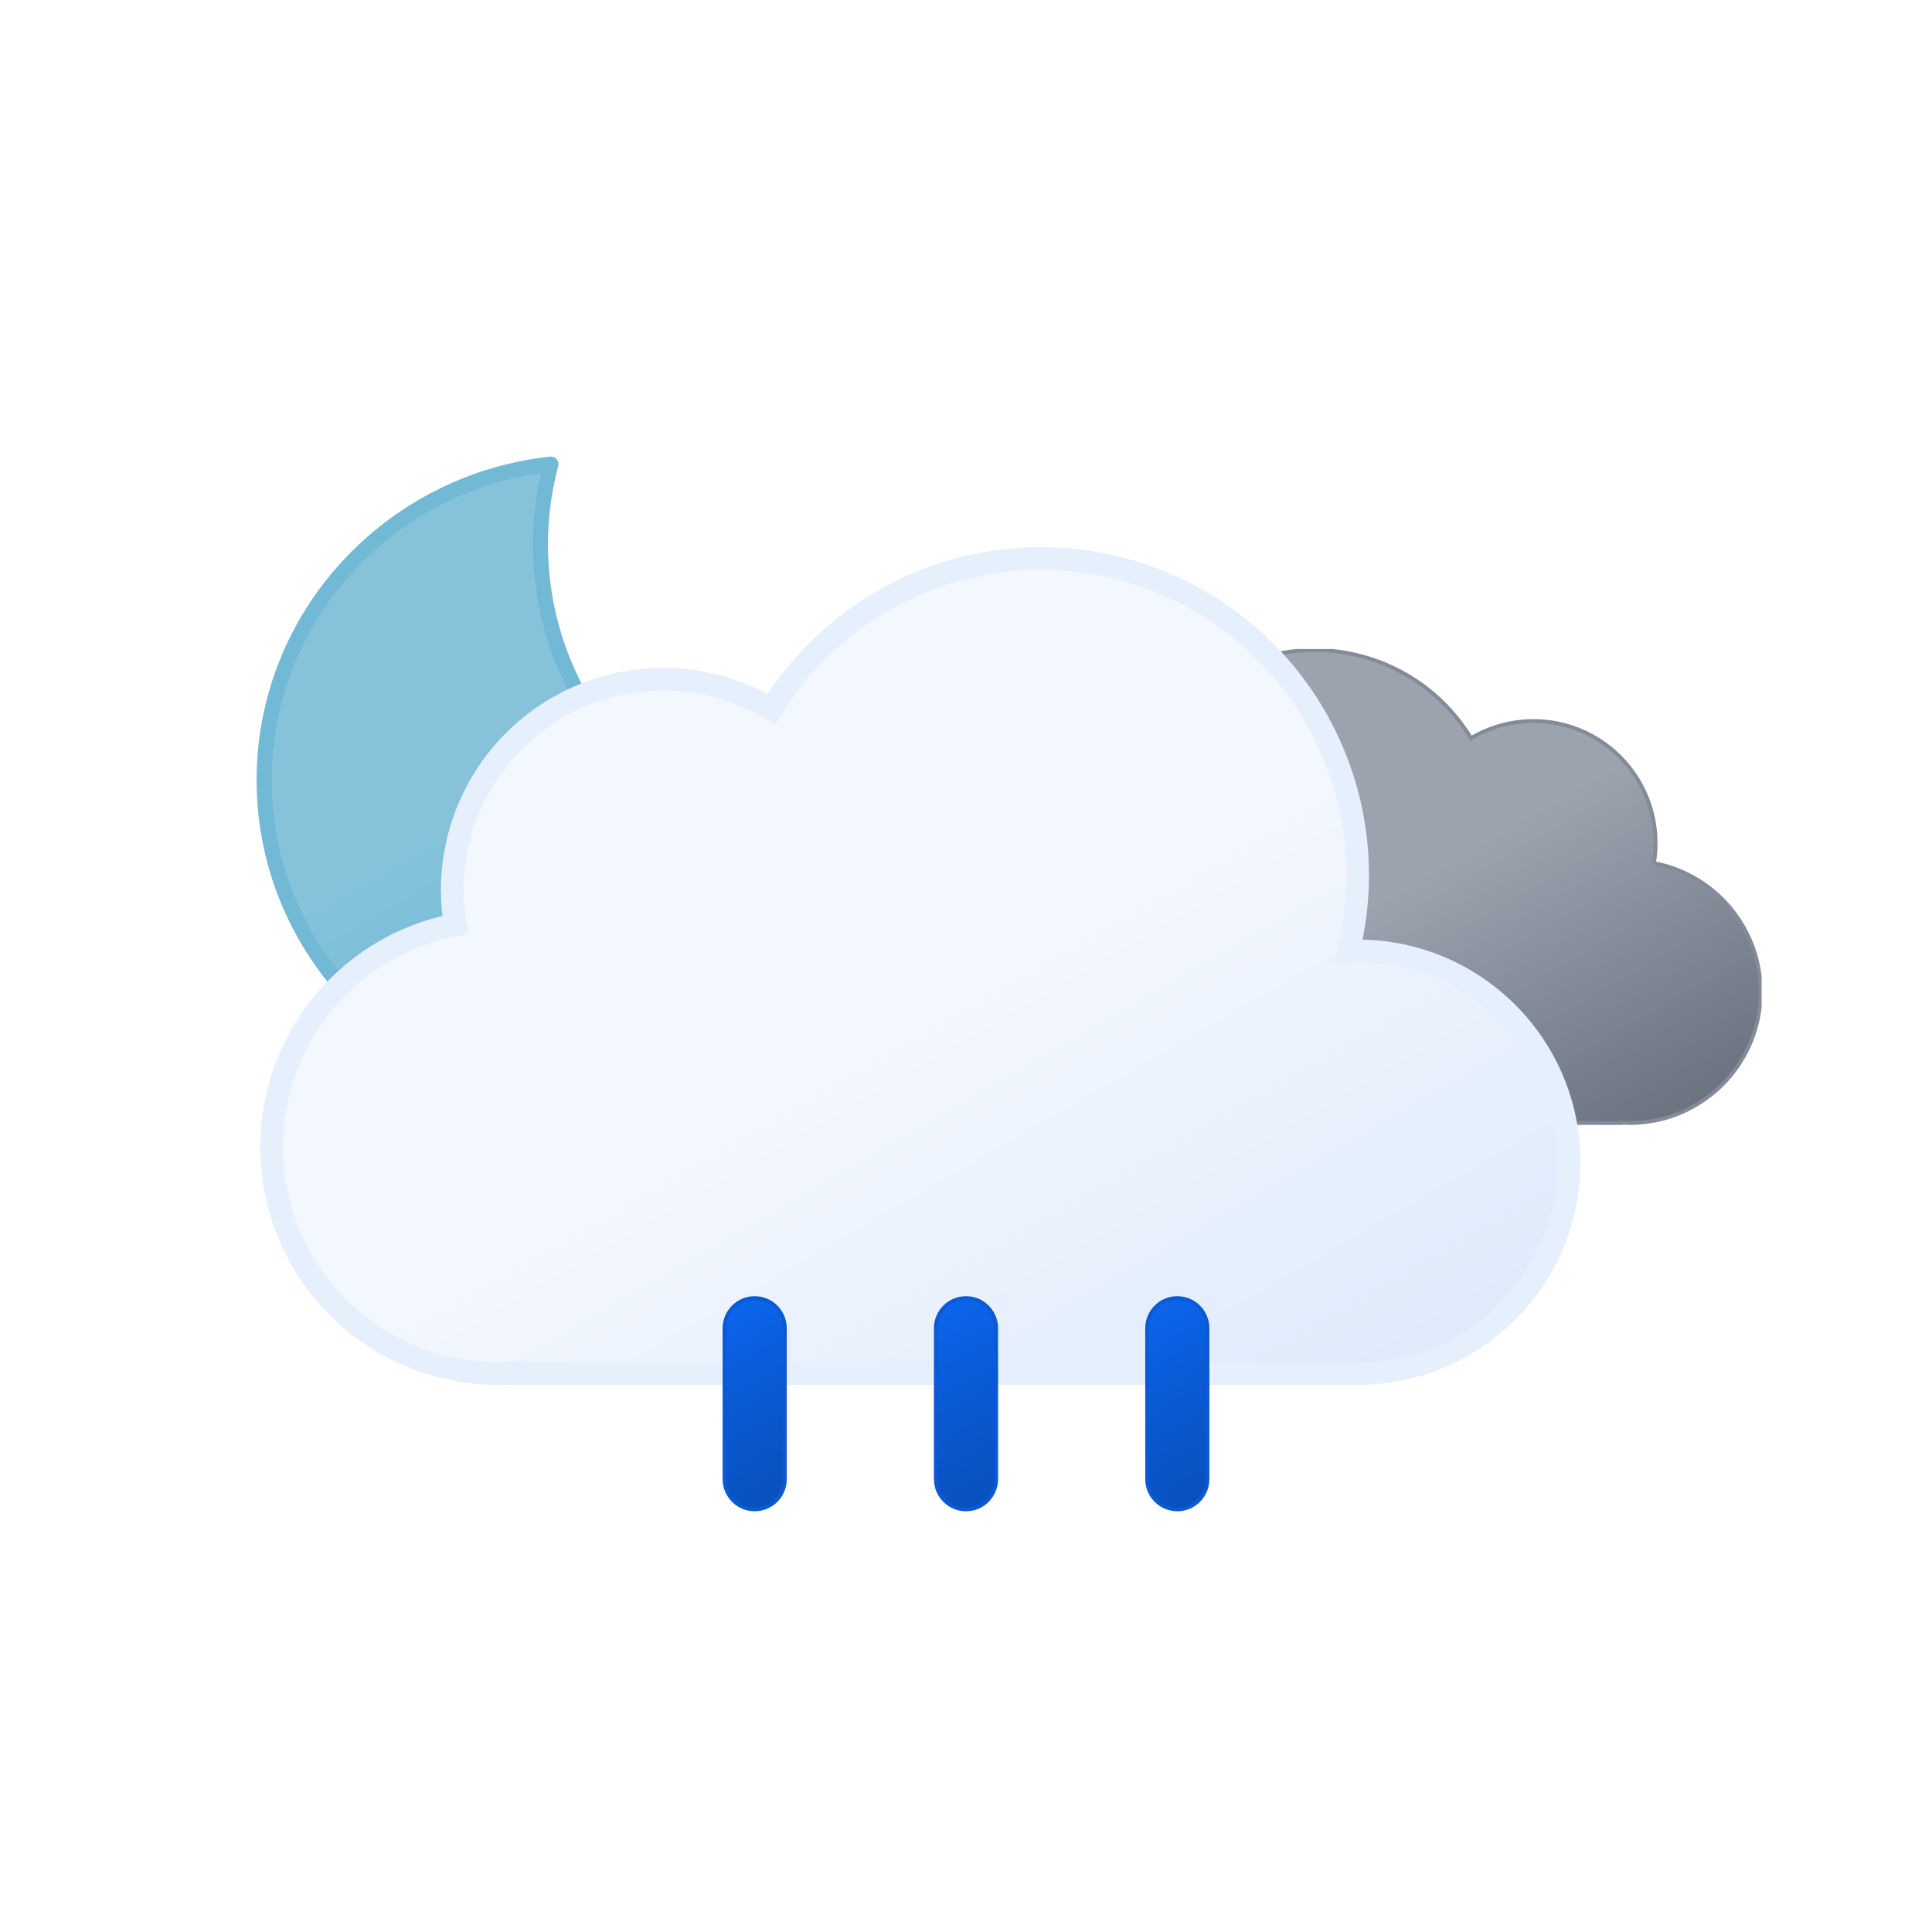
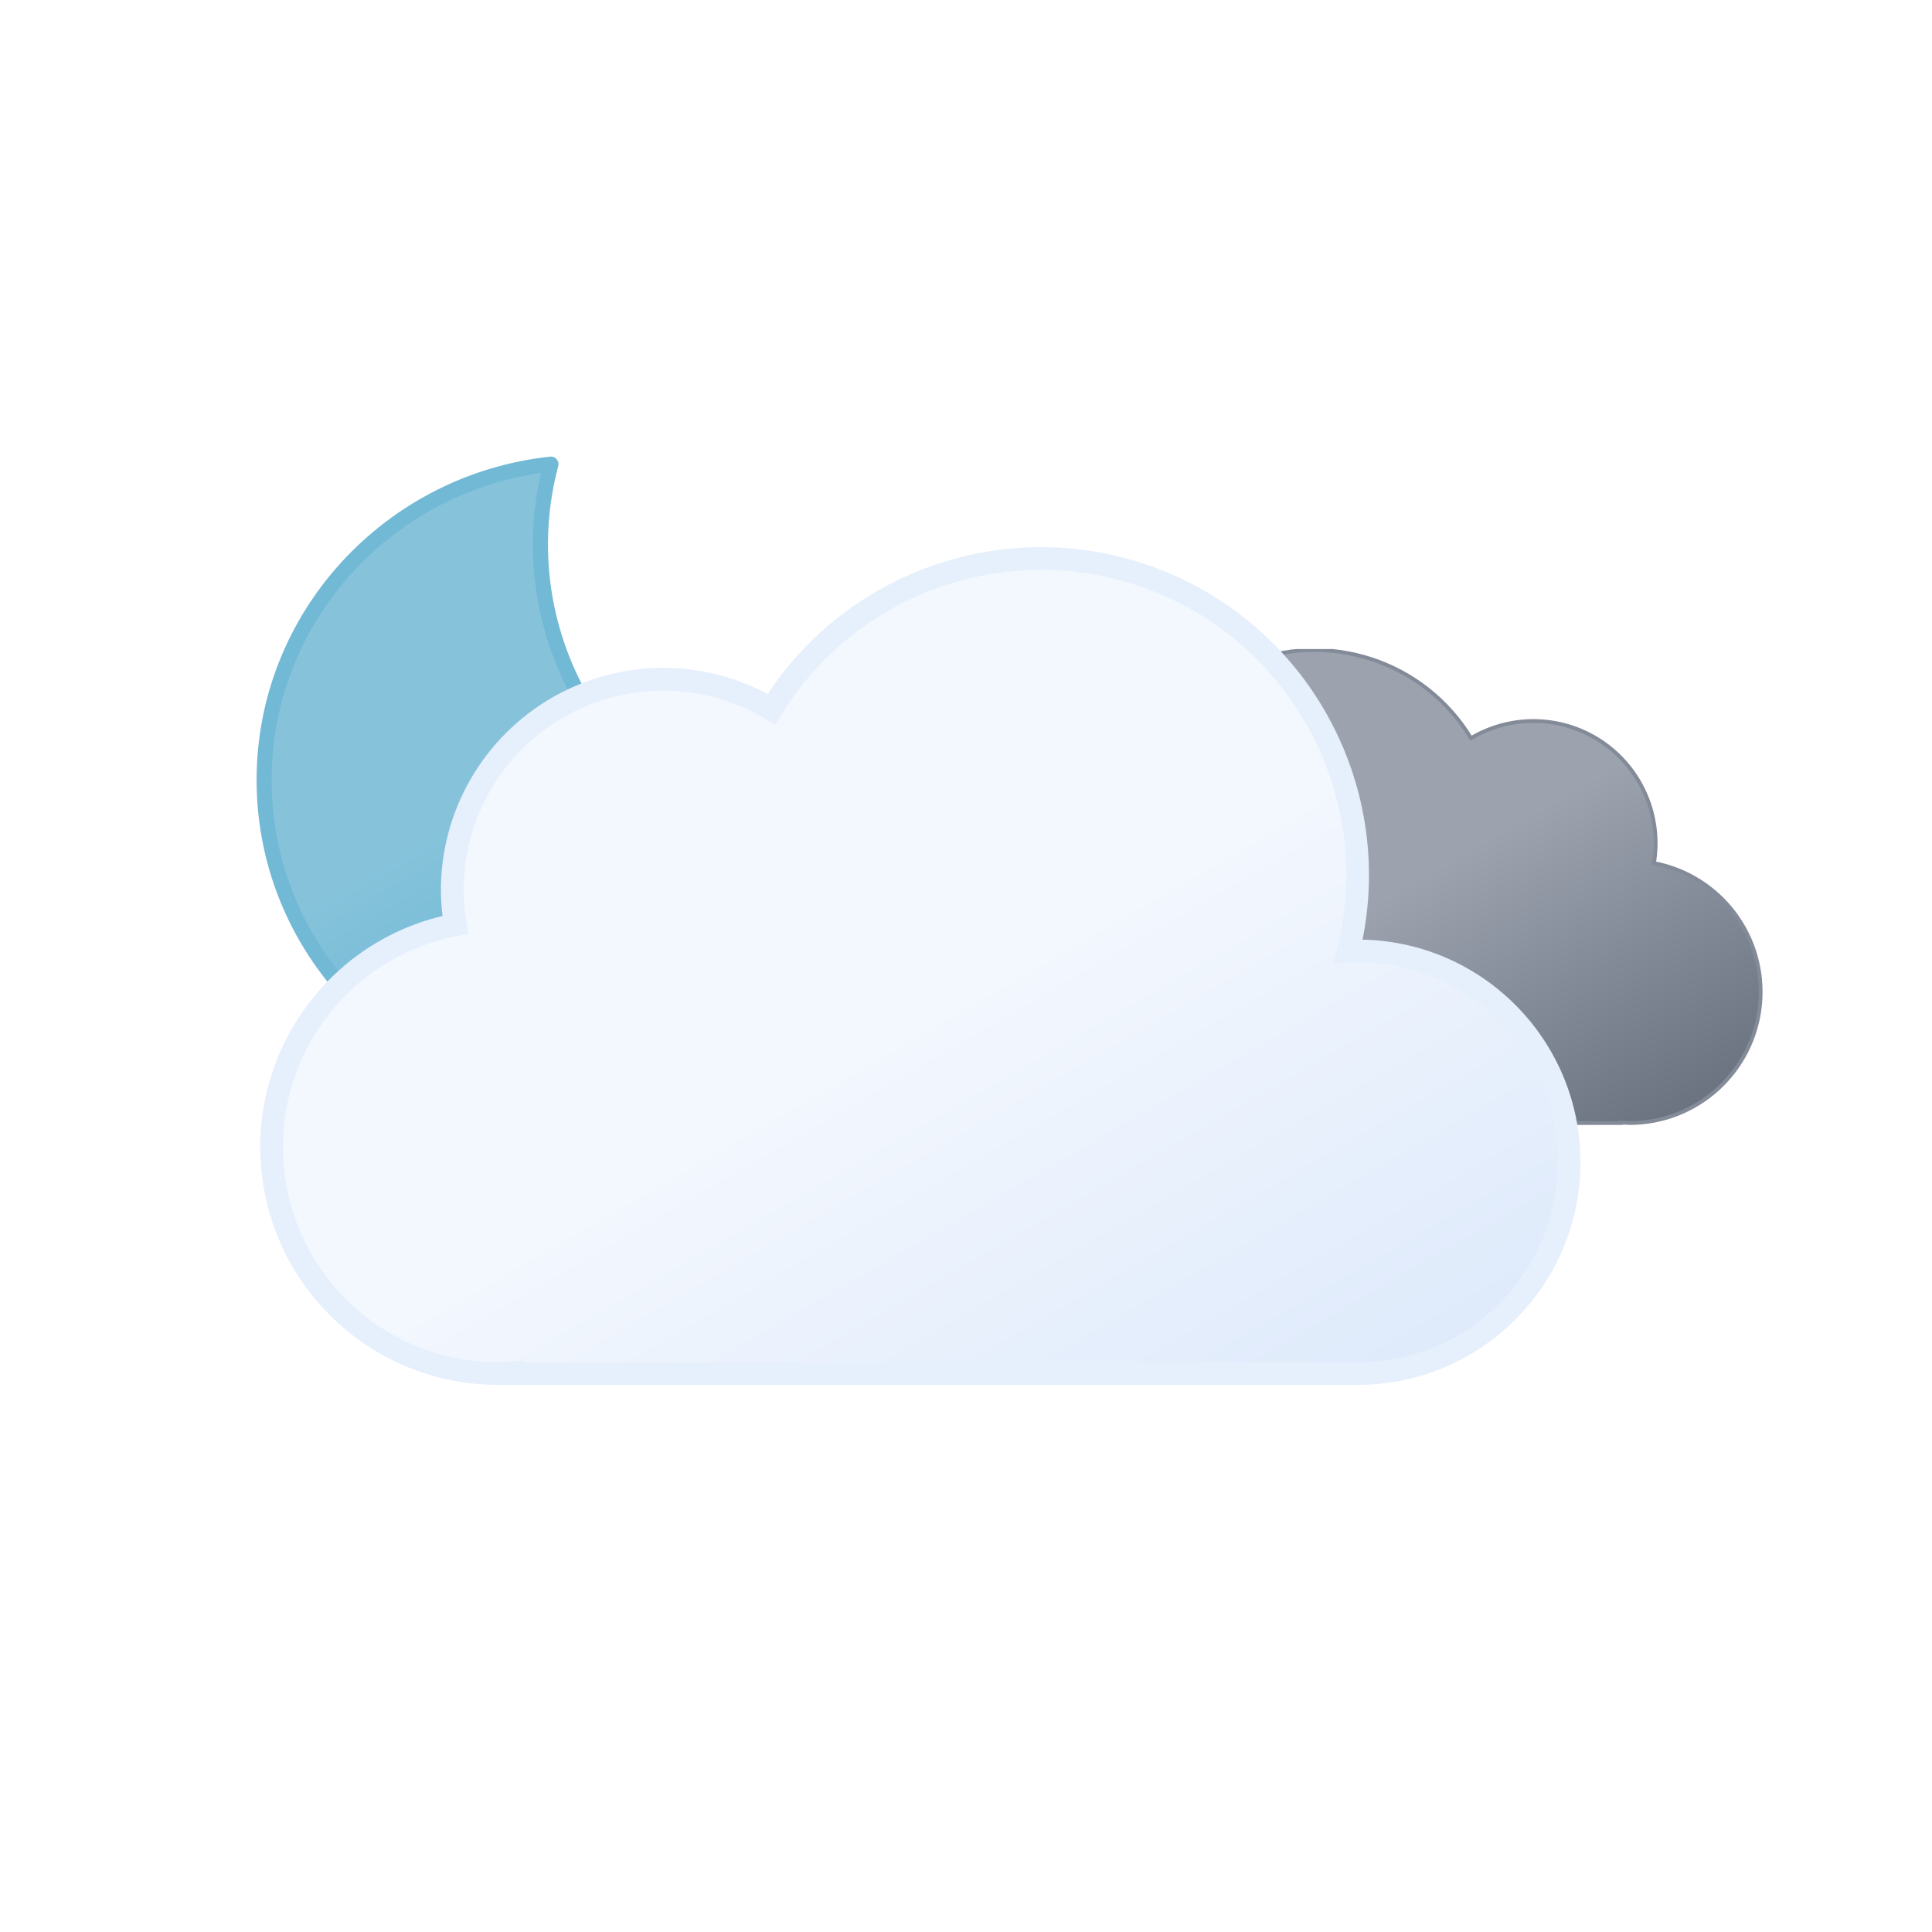
<svg xmlns="http://www.w3.org/2000/svg" xmlns:xlink="http://www.w3.org/1999/xlink" viewBox="0 0 512 512">
  <defs>
    <linearGradient id="a" x1="99.45" y1="30.68" x2="232.64" y2="261.37" gradientUnits="userSpaceOnUse">
      <stop offset="0" stop-color="#f3f7fe" />
      <stop offset="0.45" stop-color="#f3f7fe" />
      <stop offset="1" stop-color="#deeafb" />
    </linearGradient>
    <linearGradient id="b" x1="52.74" y1="9.62" x2="133.36" y2="149.27" gradientUnits="userSpaceOnUse">
      <stop offset="0" stop-color="#9ca3af" />
      <stop offset="0.45" stop-color="#9ca3af" />
      <stop offset="1" stop-color="#6b7280" />
    </linearGradient>
    <linearGradient id="c" x1="34.67" y1="18.56" x2="119.21" y2="164.99" gradientUnits="userSpaceOnUse">
      <stop offset="0" stop-color="#86c3db" />
      <stop offset="0.45" stop-color="#86c3db" />
      <stop offset="1" stop-color="#5eafcf" />
    </linearGradient>
    <linearGradient id="d" x1="1381.32" y1="-1144.67" x2="1399.47" y2="-1097.39" gradientTransform="translate(-1189.41 1353.24) rotate(-9)" gradientUnits="userSpaceOnUse">
      <stop offset="0" stop-color="#0b65ed" />
      <stop offset="0.45" stop-color="#0a5ad4" />
      <stop offset="1" stop-color="#0950bc" />
    </linearGradient>
    <linearGradient id="e" x1="1436.71" y1="-1137" x2="1454.86" y2="-1089.72" gradientTransform="translate(-1189.32 1354.33) rotate(-9)" xlink:href="#d" />
    <linearGradient id="f" x1="1492.12" y1="-1129.34" x2="1510.27" y2="-1082.06" gradientTransform="translate(-1189.24 1355.43) rotate(-9)" xlink:href="#d" />
    <symbol id="h" viewBox="0 0 172 172">
-       <path d="M160.62,107.4c-47.17,0-85.41-37.73-85.41-84.26A83.31,83.31,0,0,1,78,2C35.27,6.61,2,42.33,2,85.73,2,132.27,40.24,170,87.41,170A85.16,85.16,0,0,0,170,106.87,88,88,0,0,1,160.62,107.4Z" stroke="#72b9d5" stroke-linecap="round" stroke-linejoin="round" stroke-width="4" fill="url(#c)" />
+       <path d="M160.62,107.4c-47.17,0-85.41-37.73-85.41-84.26A83.31,83.31,0,0,1,78,2C35.27,6.61,2,42.33,2,85.73,2,132.27,40.24,170,87.41,170A85.16,85.16,0,0,0,170,106.87,88,88,0,0,1,160.62,107.4Z" stroke="#72b9d5" stroke-linecap="round" stroke-linejoin="round" stroke-width="4" fill="url(#c)">
+         <animateTransform attributeName="transform" additive="sum" type="rotate" values="-15 86 86; 9 86 86; -15 86 86" dur="6s" repeatCount="indefinite" />
+       </path>
    </symbol>
    <symbol id="j" viewBox="0 0 200.26 126.12">
      <path d="M.5,93.18a32.44,32.44,0,0,0,32.44,32.44H162.69v-.12c.77,0,1.53.12,2.31.12a34.75,34.75,0,0,0,6.49-68.89A32.38,32.38,0,0,0,123,23.62,48.58,48.58,0,0,0,34.4,60.81c-.49,0-1-.07-1.46-.07A32.44,32.44,0,0,0,.5,93.18Z" stroke="#848b98" stroke-miterlimit="10" fill="url(#b)" />
    </symbol>
    <symbol id="k" viewBox="0 0 350 222">
      <path d="M291,107c-.85,0-1.68.09-2.53.13A83.9,83.9,0,0,0,135.6,42.92,55.91,55.91,0,0,0,51,91a56.56,56.56,0,0,0,.8,9.08A60,60,0,0,0,63,219c1.35,0,2.67-.11,4-.2v.2H291a56,56,0,0,0,0-112Z" stroke="#e6effc" stroke-miterlimit="10" stroke-width="6" fill="url(#a)" />
    </symbol>
-     <symbol id="i" viewBox="0 0 398 222">
-       <use width="200.26" height="126.12" transform="translate(198 27)" xlink:href="#j" />
-       <use width="350" height="222" xlink:href="#k" />
+     <symbol id="i" viewBox="0 0 398 222" overflow="visible">
+       <use width="200.26" height="126.12" transform="translate(198 27)" xlink:href="#j">
+         <animateTransform attributeName="transform" additive="sum" type="translate" values="-9 0; 9 0; -9 0" dur="6s" repeatCount="indefinite" />
+       </use>
+       <use width="350" height="222" xlink:href="#k">
+         <animateTransform attributeName="transform" additive="sum" type="translate" values="-18 0; 18 0; -18 0" dur="6s" repeatCount="indefinite" />
+       </use>
    </symbol>
-     <symbol id="g" viewBox="0 0 398.84 246">
+     <symbol id="g" viewBox="0 0 398.84 246" overflow="visible">
      <use width="172" height="172" xlink:href="#h" />
      <use width="398" height="222" transform="translate(0.84 24)" xlink:href="#i" />
    </symbol>
-     <symbol id="l" viewBox="0 0 129 57">
-       <path d="M8.5,56.5a8,8,0,0,1-8-8V8.5a8,8,0,0,1,16,0v40A8,8,0,0,1,8.5,56.5Z" stroke="#0a5ad4" stroke-miterlimit="10" fill="url(#d)" />
-       <path d="M64.5,56.5a8,8,0,0,1-8-8V8.5a8,8,0,0,1,16,0v40A8,8,0,0,1,64.5,56.5Z" stroke="#0a5ad4" stroke-miterlimit="10" fill="url(#e)" />
-       <path d="M120.5,56.5a8,8,0,0,1-8-8V8.5a8,8,0,0,1,16,0v40A8,8,0,0,1,120.5,56.5Z" stroke="#0a5ad4" stroke-miterlimit="10" fill="url(#f)" />
+     <symbol id="l" viewBox="0 0 129 57" overflow="visible">
+       <path d="M8.5,56.5a8,8,0,0,1-8-8V8.5a8,8,0,0,1,16,0v40A8,8,0,0,1,8.5,56.5Z" stroke="#0a5ad4" stroke-miterlimit="10" fill="url(#d)" opacity="0">
+         <animateTransform id="x1" attributeName="transform" additive="sum" type="translate" values="0 -60; 0 60" begin="0s; x1.end+.33s" dur=".67s" />
+         <animate id="y1" attributeName="opacity" values="0; 1; 0" begin="0s; y1.end+.33s" dur=".67s" keyTimes="0; .25; 1" />
+       </path>
+       <path d="M64.5,56.5a8,8,0,0,1-8-8V8.5a8,8,0,0,1,16,0v40A8,8,0,0,1,64.5,56.5Z" stroke="#0a5ad4" stroke-miterlimit="10" fill="url(#e)" opacity="0">
+         <animateTransform id="x2" attributeName="transform" additive="sum" type="translate" values="0 -60; 0 60" begin=".33s; x2.end+.33s" dur=".67s" />
+         <animate id="y2" attributeName="opacity" values="0; 1; 0" begin=".33s; y2.end+.33s" dur=".67s" keyTimes="0; .25; 1" />
+       </path>
+       <path d="M120.5,56.5a8,8,0,0,1-8-8V8.5a8,8,0,0,1,16,0v40A8,8,0,0,1,120.5,56.5Z" stroke="#0a5ad4" stroke-miterlimit="10" fill="url(#f)" opacity="0">
+         <animateTransform id="x3" attributeName="transform" additive="sum" type="translate" values="0 -60; 0 60" begin="-.33s; x3.end+.33s" dur=".67s" />
+         <animate id="y3" attributeName="opacity" values="0; 1; 0" begin="-.33s; y3.end+.33s" dur=".67s" keyTimes="0; .25; 1" />
+       </path>
    </symbol>
  </defs>
  <use width="398.84" height="246" transform="translate(68 121)" xlink:href="#g" />
  <use width="129" height="57" transform="translate(191.5 343.5)" xlink:href="#l" />
</svg>
